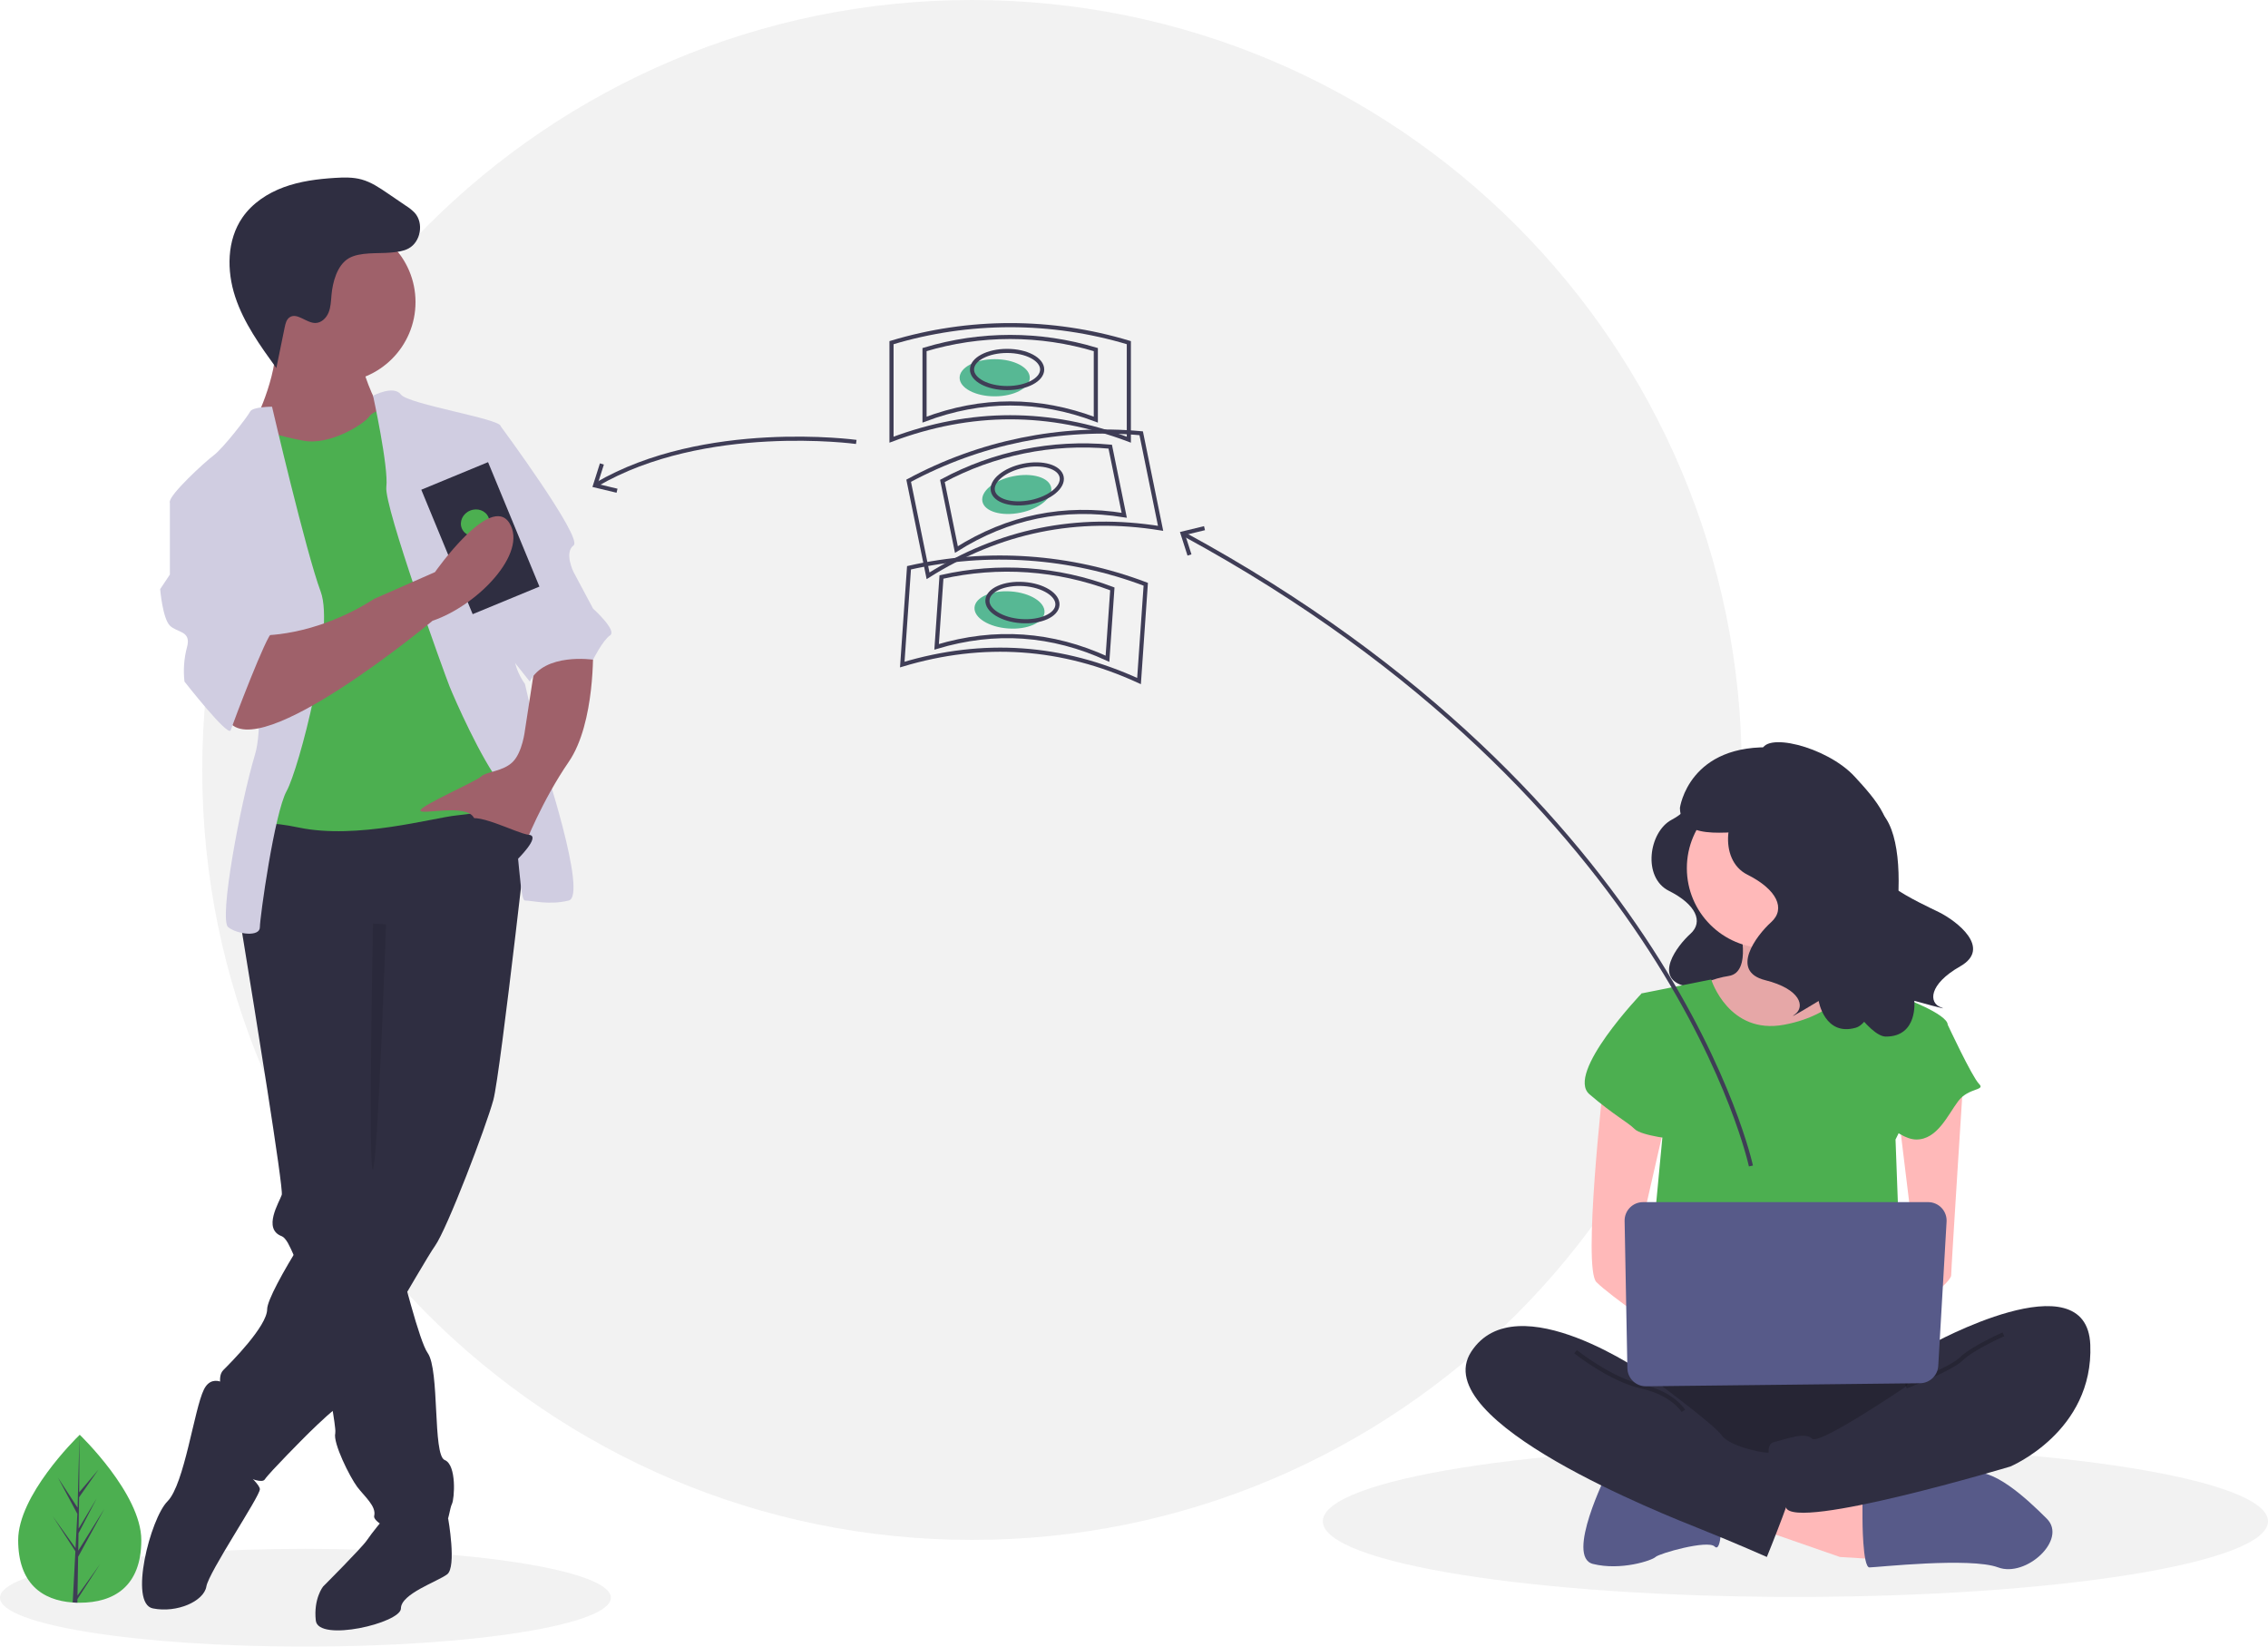
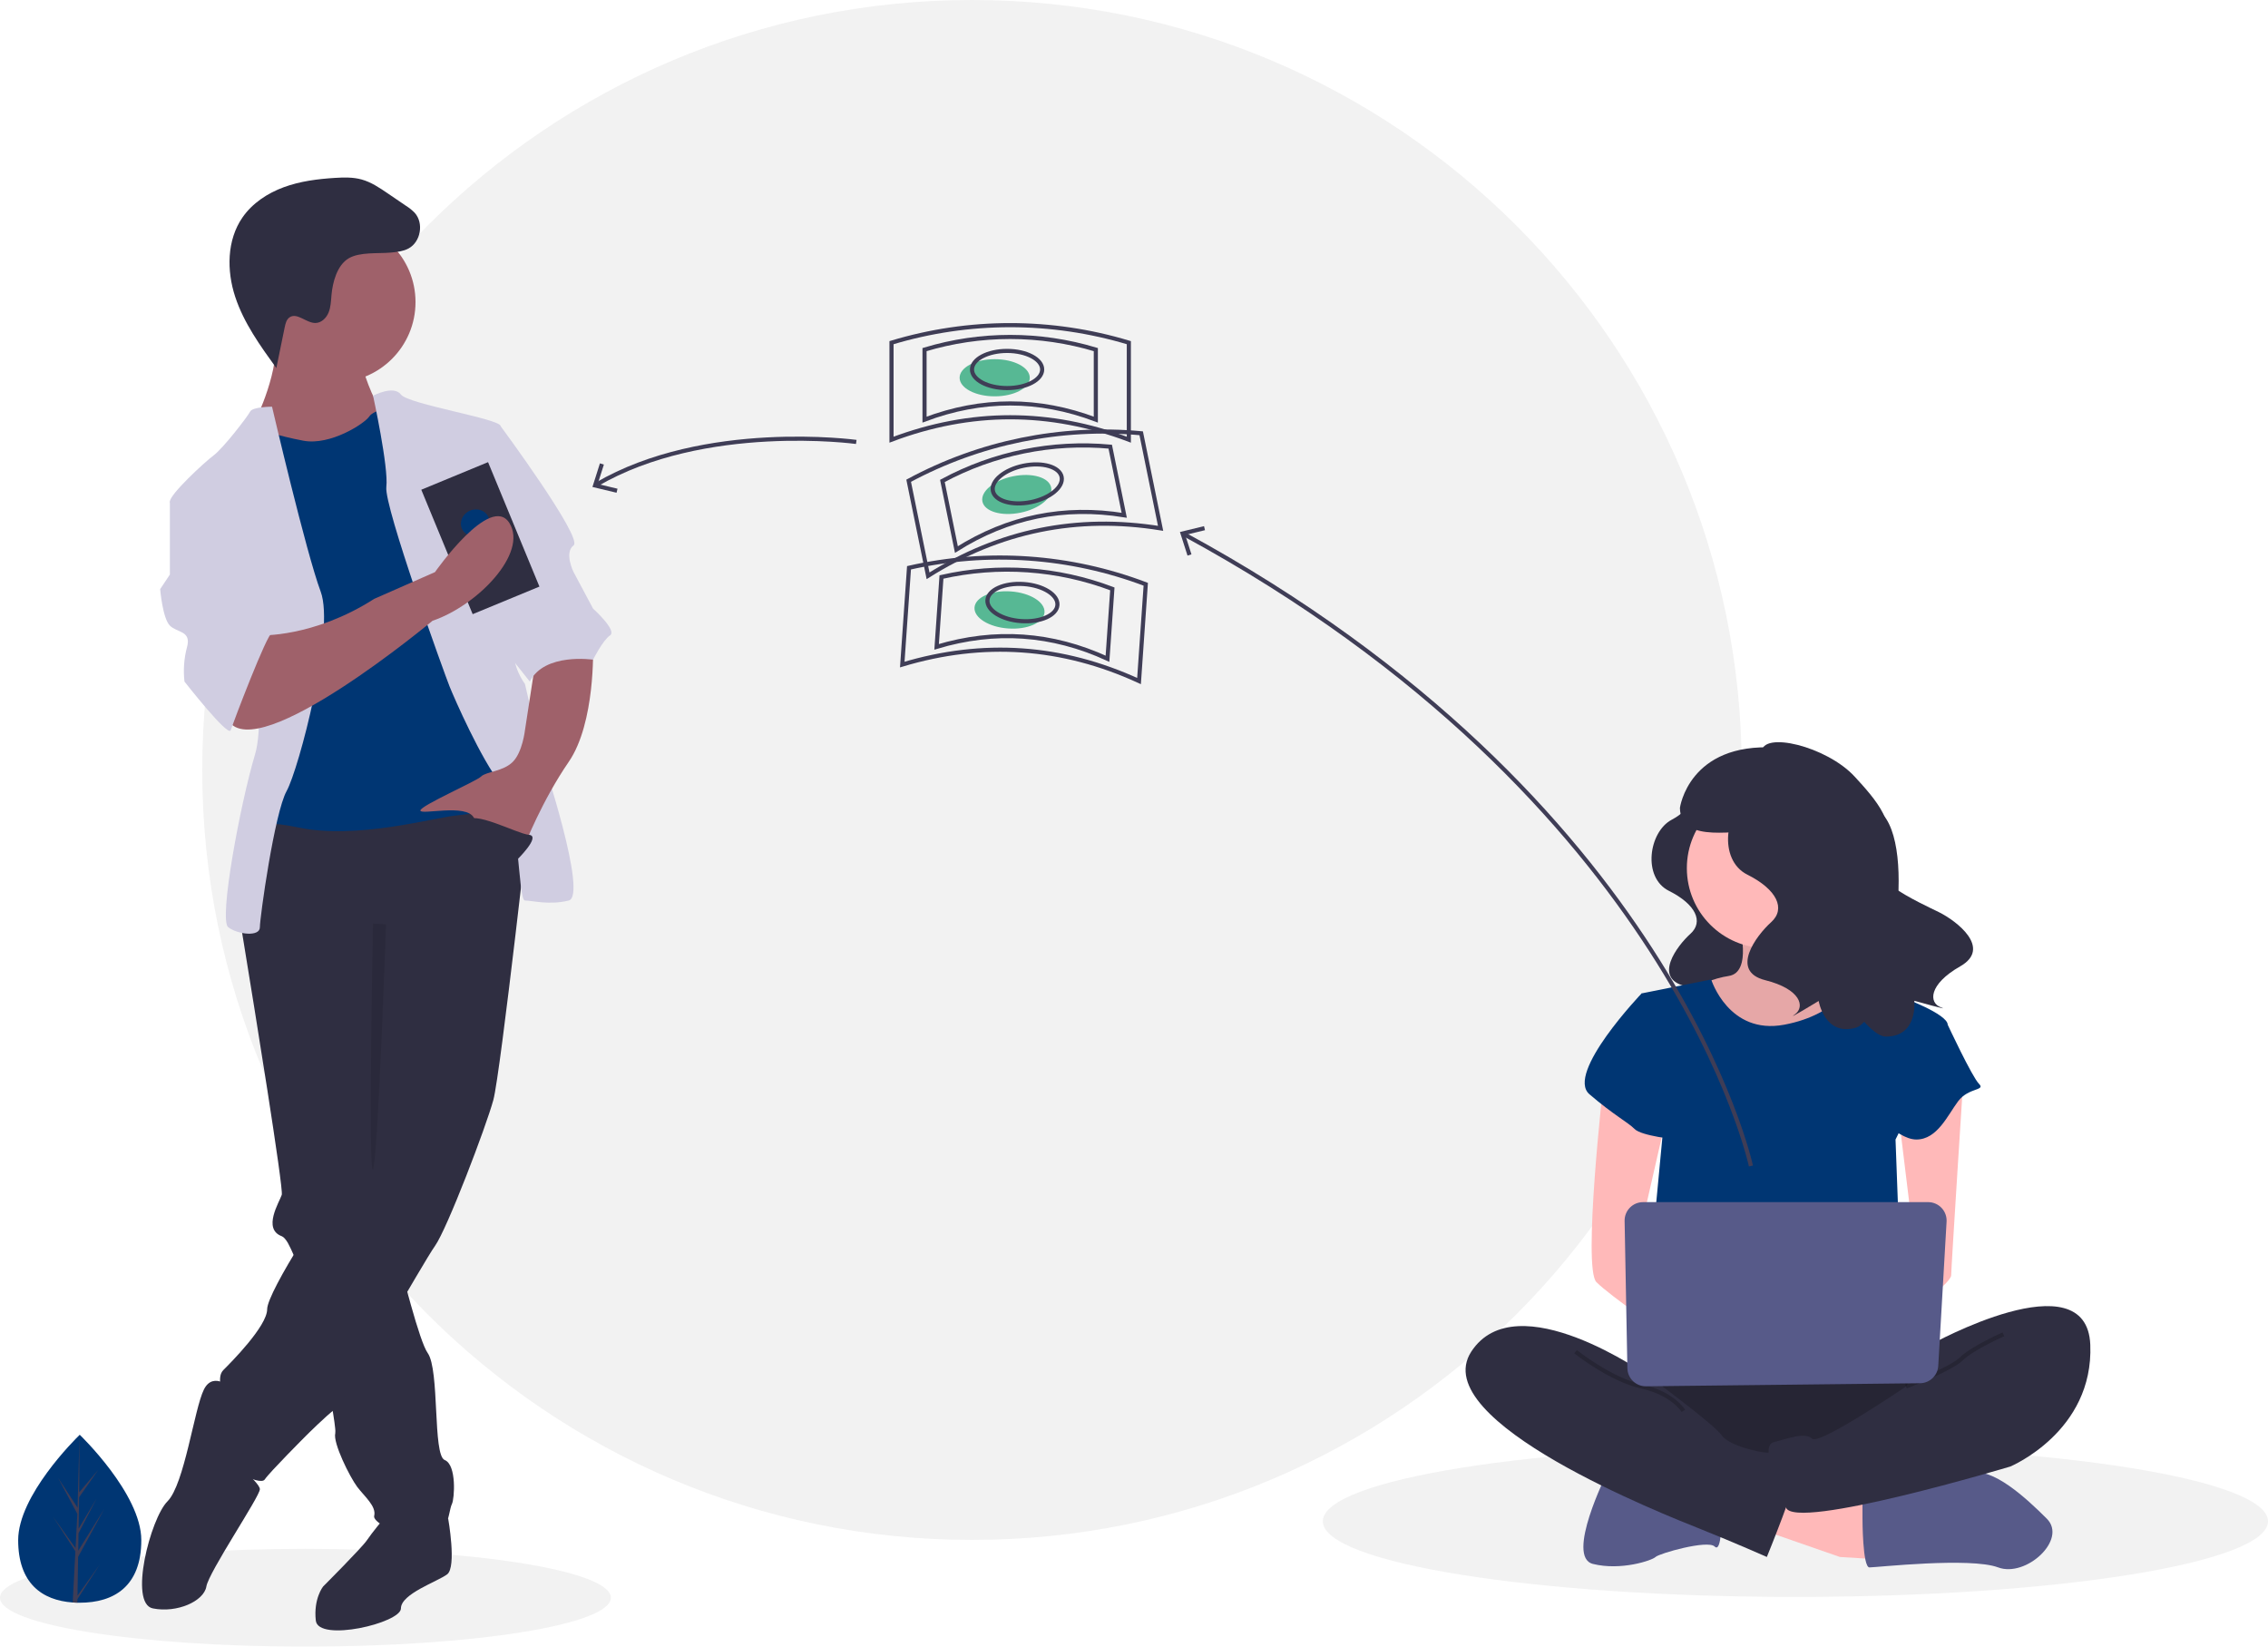
<svg xmlns="http://www.w3.org/2000/svg" data-name="Layer 1" width="1099" height="797.68" viewBox="0 0 1099 797.68">
  <circle cx="471" cy="373" r="373" fill="#f2f2f2" />
  <ellipse cx="148" cy="774" rx="148" ry="23.68" fill="#f2f2f2" />
  <ellipse cx="870" cy="736.969" rx="229" ry="36.64" fill="#f2f2f2" />
  <path d="M869.62,435.945s1.95,6.499-9.098,12.348-14.297,27.945-1.3,34.443,16.897,14.947,10.398,20.796-18.197,21.446-2.6,25.345,17.547,11.698,12.998,14.947,10.398-5.849,10.398-5.849,2.6,15.597,16.247,11.698,51.99-77.985,32.494-88.383S869.62,435.945,869.62,435.945Z" transform="translate(-50.5 -51.15983)" fill="#2f2e41" />
  <path d="M893.175,498.697s6.741,23.594-5.056,25.279a46.052,46.052,0,0,0-20.224,8.426l21.909,28.65h40.447l25.279-25.279s-33.706-25.279-26.965-40.447S893.175,498.697,893.175,498.697Z" transform="translate(-50.5 -51.15983)" fill="#ffb9b9" />
  <path d="M893.175,498.697s6.741,23.594-5.056,25.279a46.052,46.052,0,0,0-20.224,8.426l21.909,28.65h40.447l25.279-25.279s-33.706-25.279-26.965-40.447S893.175,498.697,893.175,498.697Z" transform="translate(-50.5 -51.15983)" opacity="0.1" />
  <polygon points="852.787 740.779 891.549 754.261 918.513 755.946 916.828 732.352 861.213 715.904 852.787 740.779" fill="#ffb9b9" />
  <path d="M953.003,786.882s0,23.594,3.371,23.594,48.874-5.056,62.356,0,33.706-13.482,23.594-23.594-26.606-25.279-36.897-21.909-52.424,11.797-52.424,11.797Z" transform="translate(-50.5 -51.15983)" fill="#575a89" />
  <path d="M829.134,764.974s-20.224,40.447-6.741,43.818,28.65-1.685,30.335-3.371,25.279-8.426,28.65-5.056,3.371-13.482,3.371-13.482Z" transform="translate(-50.5 -51.15983)" fill="#575a89" />
  <path d="M845.987,709.359s-32.021,43.818-8.426,55.615,136.509,11.797,144.936,0,11.797-48.874,0-52.244S845.987,709.359,845.987,709.359Z" transform="translate(-50.5 -51.15983)" fill="#2f2e41" />
  <path d="M845.987,709.359s-32.021,43.818-8.426,55.615,136.509,11.797,144.936,0,11.797-48.874,0-52.244S845.987,709.359,845.987,709.359Z" transform="translate(-50.5 -51.15983)" opacity="0.2" />
  <circle cx="856.157" cy="420.572" r="38.762" fill="#ffb9b9" />
-   <path d="M845.987,532.403l33.706-6.741s8.426,26.965,35.391,21.909,33.706-21.909,33.706-21.909,20.224,8.426,21.909,8.426,23.594,8.426,23.594,13.482-25.279,55.615-25.279,55.615l3.371,91.006-124.712-3.371,8.426-89.321Z" transform="translate(-50.5 -51.15983)" fill="#4caf50" />
+   <path d="M845.987,532.403l33.706-6.741s8.426,26.965,35.391,21.909,33.706-21.909,33.706-21.909,20.224,8.426,21.909,8.426,23.594,8.426,23.594,13.482-25.279,55.615-25.279,55.615l3.371,91.006-124.712-3.371,8.426-89.321Z" transform="translate(-50.5 -51.15983)" fill="#003673" />
  <path d="M827.449,576.22s-10.112,89.321-3.371,96.062,33.706,25.279,33.706,25.279V677.338l-13.482-25.279,13.482-58.985Z" transform="translate(-50.5 -51.15983)" fill="#ffb9b9" />
  <path d="M1001.877,573.692s-5.899,91.849-5.899,95.219-15.168,15.168-20.224,15.168-8.426-8.426-8.426-8.426l11.797-13.482-8.426-69.097Z" transform="translate(-50.5 -51.15983)" fill="#ffb9b9" />
  <path d="M985.866,702.618s75.838-42.132,77.524,0-38.762,58.985-38.762,58.985-104.488,31.332-108.702,19.879-12.64-29.991-5.899-31.676,15.168-5.056,18.538-1.685,45.503-25.279,45.503-25.279Z" transform="translate(-50.5 -51.15983)" fill="#2f2e41" />
  <path d="M1021.258,697.562s-15.168,6.741-20.224,11.797-26.965,13.482-26.965,13.482" transform="translate(-50.5 -51.15983)" fill="none" stroke="#000" stroke-miterlimit="10" stroke-width="2" opacity="0.2" />
-   <path d="M856.099,535.773l-10.112-3.371s-37.077,38.762-25.279,48.874,18.538,13.482,21.909,16.853,20.224,5.056,20.224,5.056Z" transform="translate(-50.5 -51.15983)" fill="#4caf50" />
-   <path d="M979.125,544.2l15.168,3.371s11.797,25.279,15.168,28.65-5.056,1.685-10.112,8.426-10.112,18.538-20.224,18.538-23.594-16.853-23.594-16.853Z" transform="translate(-50.5 -51.15983)" fill="#4caf50" />
+   <path d="M856.099,535.773l-10.112-3.371s-37.077,38.762-25.279,48.874,18.538,13.482,21.909,16.853,20.224,5.056,20.224,5.056Z" transform="translate(-50.5 -51.15983)" fill="#003673" />
+   <path d="M979.125,544.2l15.168,3.371s11.797,25.279,15.168,28.65-5.056,1.685-10.112,8.426-10.112,18.538-20.224,18.538-23.594-16.853-23.594-16.853Z" transform="translate(-50.5 -51.15983)" fill="#003673" />
  <path d="M849.357,717.785s-64.041-45.503-85.95-11.797,94.377,79.209,111.23,85.95,32.021,13.482,32.021,13.482,15.168-37.077,15.168-43.818-11.797-6.741-15.168-6.741-18.538-3.371-21.909-8.426S849.357,717.785,849.357,717.785Z" transform="translate(-50.5 -51.15983)" fill="#2f2e41" />
  <path d="M813.966,705.988s16.853,13.482,32.021,16.853,20.224,11.797,20.224,11.797" transform="translate(-50.5 -51.15983)" fill="none" stroke="#000" stroke-miterlimit="10" stroke-width="2" opacity="0.2" />
  <path d="M837.732,642.622l1.346,71.356a8.933,8.933,0,0,0,9.032,8.764l132.79-1.492a8.933,8.933,0,0,0,8.818-8.418l4.031-69.864a8.933,8.933,0,0,0-8.918-9.447H846.663A8.933,8.933,0,0,0,837.732,642.622Z" transform="translate(-50.5 -51.15983)" fill="#575a89" />
  <path d="M908.728,423.04s2.16,7.199-10.079,13.679-15.839,30.957-1.44,38.157,18.718,16.558,11.519,23.038-20.158,23.758-2.88,28.077,19.438,12.959,14.399,16.558,11.519-6.479,11.519-6.479,2.88,17.278,17.998,12.959,30.203-82.84,13.35-103.064C947.445,427.16,908.728,423.04,908.728,423.04Z" transform="translate(-50.5 -51.15983)" fill="#2f2e41" />
  <path d="M904.13,415.629c.003-10.547,31.559-2.969,45.088,11.758,9.369,10.198,23.599,25.54,11.674,36.355s20.439,24.992,29.119,29.29,25.817,17.443,10.343,26.261-15.224,17.72-9.401,19.827-12.839-3.134-12.839-3.134,1.885,17.415-13.838,17.332-60.832-86.494-50.056-110.513C924.24,420.473,904.13,415.629,904.13,415.629Z" transform="translate(-50.5 -51.15983)" fill="#2f2e41" />
  <path d="M910.965,413.318c-42.198-2.541-46.433,29.223-46.433,29.223.292,18.382,29.483,9.425,37.59,12.165,9.781-7.036,28.636-20.35,42.12-29.851A63.774,63.774,0,0,0,910.965,413.318Z" transform="translate(-50.5 -51.15983)" fill="#2f2e41" />
  <path d="M898.942,616.008S861.09,438.609,624.169,309.92" transform="translate(-50.5 -51.15983)" fill="none" stroke="#3f3d56" stroke-miterlimit="10" stroke-width="2" />
  <polygon points="583.431 254.891 583.905 256.836 574.322 259.16 577.341 268.549 575.435 269.16 571.76 257.724 583.431 254.891" fill="#3f3d56" />
-   <path d="M118.973,797.271c0,22.469-13.356,30.314-29.834,30.314q-.573,0-1.143-.013c-.763-.016-1.52-.053-2.267-.104-14.871-1.052-26.424-9.301-26.424-30.197,0-21.625,27.634-48.912,29.71-50.932l.004-.004c.08-.078.12-.116.12-.116S118.973,774.803,118.973,797.271Z" transform="translate(-50.5 -51.15983)" fill="#4caf50" />
+   <path d="M118.973,797.271c0,22.469-13.356,30.314-29.834,30.314q-.573,0-1.143-.013c-.763-.016-1.52-.053-2.267-.104-14.871-1.052-26.424-9.301-26.424-30.197,0-21.625,27.634-48.912,29.71-50.932l.004-.004c.08-.078.12-.116.12-.116S118.973,774.803,118.973,797.271Z" transform="translate(-50.5 -51.15983)" fill="#003673" />
  <path d="M88.052,824.148,98.964,808.901,88.025,825.822l-.029,1.75c-.763-.016-1.52-.053-2.267-.104l1.176-22.479-.009-.175.02-.033.111-2.123L76.061,785.696,87.062,801.067l.025.451.889-16.985-9.388-17.528,9.503,14.547.925-35.212.004-.12v.116L88.865,774.103l9.347-11.008L88.827,776.495l-.247,15.207,8.727-14.594-8.763,16.832-.138,8.454,12.669-20.313-12.717,23.263Z" transform="translate(-50.5 -51.15983)" fill="#3f3d56" />
  <path d="M261.273,791.45l6.382-4.741s4.224,23.597-.489,27.132-22.391,9.428-22.391,16.498-40.068,16.498-41.246,5.892,3.535-16.498,3.535-16.498,18.855-18.855,21.212-22.391,8.249-10.606,8.249-10.606Z" transform="translate(-50.5 -51.15983)" fill="#2f2e41" />
  <path d="M166.996,498.014s.177,1.037.483,2.934c.283,1.685.672,4.066,1.143,7,4.95,30.204,19.386,119.119,18.408,122.053-1.178,3.535-9.428,16.498,0,20.034.907.342,1.886,1.449,2.934,3.194a68.494,68.494,0,0,1,4.985,11.761c5.621,16.31,11.632,42.413,15.108,60.49,1.52,7.943,2.557,14.33,2.864,17.677a9.612,9.612,0,0,1,.035,2.333c-1.178,4.714,7.071,21.212,10.606,25.926s9.428,9.428,8.249,14.142,29.462,17.677,32.997,9.428,3.535-12.963,4.714-15.32,2.357-18.855-3.535-21.212-2.357-43.603-8.249-51.852c-1.968-2.746-4.973-12.044-8.12-23.227-1.237-4.384-2.487-9.051-3.712-13.729-4.973-19.174-9.38-38.465-9.38-38.465L237.704,493.3l-64.815-8.249-1.662,3.665-3.312,7.271Z" transform="translate(-50.5 -51.15983)" fill="#2f2e41" />
  <path d="M163.461,724.278s-9.428-9.428-14.142,0-9.428,45.96-17.677,54.209-18.855,49.495-7.071,51.852,24.748-3.535,25.926-10.606S176.424,776.13,176.424,772.595s-16.498-16.498-16.498-16.498Z" transform="translate(-50.5 -51.15983)" fill="#2f2e41" />
  <path d="M308.412,433.198s-15.32,137.88-18.855,150.843-22.391,62.458-28.283,70.708-43.603,75.422-48.317,78.957-14.142,12.963-14.142,12.963-17.677,17.677-20.034,21.212-22.391-7.071-23.569-14.142,1.178-18.855,2.357-23.569-2.357-11.785,1.178-15.32,21.212-21.212,21.212-29.462,30.64-56.566,42.425-67.172,9.428-28.283,9.428-28.283V518.047l-64.815-20.034s3.535-56.566,11.785-56.566S295.449,422.592,308.412,433.198Z" transform="translate(-50.5 -51.15983)" fill="#2f2e41" />
  <circle cx="162.456" cy="146.346" r="38.889" fill="#9f616a" />
  <path d="M225.919,228.146s4.714,17.677,10.606,22.391-15.32,24.748-15.32,24.748l-40.068,2.357-7.071-22.391s12.963-25.926,9.428-42.425S225.919,228.146,225.919,228.146Z" transform="translate(-50.5 -51.15983)" fill="#9f616a" />
-   <path d="M242.418,248.18s-10.606,1.178-12.963,4.714-18.855,14.142-31.818,11.785-21.212-5.892-23.569-4.714-7.071,25.926-7.071,25.926l12.963,37.711-2.357,103.705-3.535,28.283s-7.071-9.428,21.212-3.535,64.815-4.714,76.6-5.892,31.818-4.714,32.997-11.785-3.535-32.997-3.535-32.997l-18.855-78.957-11.785-42.425Z" transform="translate(-50.5 -51.15983)" fill="#4caf50" />
+   <path d="M242.418,248.18s-10.606,1.178-12.963,4.714-18.855,14.142-31.818,11.785-21.212-5.892-23.569-4.714-7.071,25.926-7.071,25.926l12.963,37.711-2.357,103.705-3.535,28.283s-7.071-9.428,21.212-3.535,64.815-4.714,76.6-5.892,31.818-4.714,32.997-11.785-3.535-32.997-3.535-32.997l-18.855-78.957-11.785-42.425Z" transform="translate(-50.5 -51.15983)" fill="#003673" />
  <path d="M231.271,242.861s9.968-5.287,13.504-.573,48.317,11.785,48.317,15.32,9.428,98.991,7.071,107.24,4.714,17.677,4.714,17.677l8.249,35.354s22.391,67.172,12.963,69.529-17.677,0-21.212,0-2.357-44.782-11.785-56.566-22.391-41.246-24.748-47.138-31.818-87.206-30.64-96.634S231.271,242.861,231.271,242.861Z" transform="translate(-50.5 -51.15983)" fill="#d0cde1" />
  <path d="M182.316,248.18s-9.428,0-10.606,2.357S158.747,268.214,154.033,271.749,132.821,290.604,132.821,294.14s34.175,29.462,34.175,29.462,14.142,69.529,7.071,93.098-17.677,80.135-12.963,83.671,15.32,4.714,15.32,0,7.071-55.388,12.963-65.994,23.569-77.778,16.498-96.634S182.316,248.18,182.316,248.18Z" transform="translate(-50.5 -51.15983)" fill="#d0cde1" />
  <path d="M337.873,364.847s1.178,36.532-11.785,55.388-21.212,40.068-21.212,40.068-21.212-5.892-24.748-12.963-25.926-1.178-25.926-3.535,27.105-14.142,29.462-16.498,10.606-2.357,15.32-7.071,5.892-15.32,5.892-15.32l4.714-30.64Z" transform="translate(-50.5 -51.15983)" fill="#9f616a" />
  <path d="M239.741,173.528c2.992-.272,6.077-.571,8.721-1.997,5.925-3.195,7.496-12.294,2.986-17.291a22.344,22.344,0,0,0-4.143-3.331l-8.958-6.097c-3.962-2.697-8.017-5.437-12.638-6.709-4.179-1.15-8.594-1.032-12.92-.763-8.399.522-16.849,1.6-24.749,4.5s-15.268,7.751-20.052,14.673c-7.585,10.974-7.689,25.775-3.511,38.444s12.112,23.701,19.931,34.51l4.057-19.795c.361-1.763.829-3.695,2.295-4.739,3.645-2.593,8.103,2.731,12.576,2.697,2.874-.022,5.287-2.386,6.376-5.046s1.161-5.605,1.413-8.468c.534-6.064,2.653-14.502,8.396-17.847C224.872,173.153,233.726,174.074,239.741,173.528Z" transform="translate(-50.5 -51.15983)" fill="#2f2e41" />
  <path d="M237.56,498.965s-3.98,115.127-6.337,118.663,0-119.025,0-119.025Z" transform="translate(-50.5 -51.15983)" opacity="0.1" />
  <path d="M283.664,257.607h9.428s40.068,54.209,35.354,57.745,0,12.963,0,12.963l9.428,17.677s11.785,10.606,8.249,12.963-8.249,11.785-8.249,11.785-23.569-3.535-30.64,10.606L291.949,362.05Z" transform="translate(-50.5 -51.15983)" fill="#d0cde1" />
  <rect x="265.768" y="279.254" width="35" height="65.224" transform="translate(-148.0884 80.56853) rotate(-22.43787)" fill="#2f2e41" />
-   <ellipse cx="280.75" cy="304.458" rx="7" ry="6.431" transform="translate(-145.4514 79.04643) rotate(-22.43785)" fill="#4caf50" />
+   <ellipse cx="280.75" cy="304.458" rx="7" ry="6.431" transform="translate(-145.4514 79.04643) rotate(-22.43785)" fill="#003673" />
  <path d="M260.095,351.884s-84.849,70.708-98.991,48.317,15.32-41.246,15.32-41.246,25.926,1.178,55.388-17.677l29.462-12.963s26.896-38.399,36.061-23.777S281.69,344.608,260.095,351.884Z" transform="translate(-50.5 -51.15983)" fill="#9f616a" />
  <path d="M145.784,289.426,132.821,294.14v35.354l-4.714,7.071s1.178,14.142,4.714,17.677,10.606,2.357,8.249,10.606a44.667,44.667,0,0,0-1.178,16.498s21.212,27.105,22.391,23.569,17.677-47.138,20.034-47.138-23.569-68.351-23.569-68.351Z" transform="translate(-50.5 -51.15983)" fill="#d0cde1" />
  <path d="M300.752,467.963s12.185-11.785,6.093-12.374-27.305-12.374-30.84-6.482S300.752,467.963,300.752,467.963Z" transform="translate(-50.5 -51.15983)" fill="#2f2e41" />
  <ellipse cx="482" cy="183" rx="17" ry="9" fill="#57b894" />
  <path d="M597.5,264.16q-57.5-21.717-115,0v-47a199.038,199.038,0,0,1,115,0Z" transform="translate(-50.5 -51.15983)" fill="none" stroke="#3f3d56" stroke-miterlimit="10" stroke-width="2" />
  <path d="M581.5,254.44q-41.5-15.674-83,0V220.519a143.653,143.653,0,0,1,83,0Z" transform="translate(-50.5 -51.15983)" fill="none" stroke="#3f3d56" stroke-miterlimit="10" stroke-width="2" />
  <ellipse cx="488" cy="179" rx="17" ry="9" fill="none" stroke="#3f3d56" stroke-miterlimit="10" stroke-width="2" />
  <ellipse cx="543.2" cy="290.706" rx="17" ry="9" transform="translate(-97.66163 63.33821) rotate(-11.53546)" fill="#57b894" />
  <path d="M612.886,307.101q-60.681-9.779-112.677,22.997l-9.399-46.051a199.038,199.038,0,0,1,112.677-22.997Z" transform="translate(-50.5 -51.15983)" fill="none" stroke="#3f3d56" stroke-miterlimit="10" stroke-width="2" />
  <path d="M595.266,300.777q-43.796-7.058-81.323,16.598L507.159,284.139a143.653,143.653,0,0,1,81.323-16.598Z" transform="translate(-50.5 -51.15983)" fill="none" stroke="#3f3d56" stroke-miterlimit="10" stroke-width="2" />
  <ellipse cx="548.279" cy="285.587" rx="17" ry="9" transform="translate(-96.53536 64.25047) rotate(-11.53546)" fill="none" stroke="#3f3d56" stroke-miterlimit="10" stroke-width="2" />
  <ellipse cx="539.675" cy="346.645" rx="9" ry="17" transform="translate(105.9025 809.7943) rotate(-86.0194)" fill="#57b894" />
  <path d="M602.435,381.085q-55.854-25.656-114.723-7.983l3.263-46.887a199.038,199.038,0,0,1,114.723,7.983Z" transform="translate(-50.5 -51.15983)" fill="none" stroke="#3f3d56" stroke-miterlimit="10" stroke-width="2" />
  <path d="M587.149,370.278Q546.837,351.761,504.349,364.516l2.355-33.84a143.653,143.653,0,0,1,82.8,5.762Z" transform="translate(-50.5 -51.15983)" fill="none" stroke="#3f3d56" stroke-miterlimit="10" stroke-width="2" />
  <ellipse cx="545.938" cy="343.071" rx="9" ry="17" transform="translate(115.2961 812.7167) rotate(-86.0194)" fill="none" stroke="#3f3d56" stroke-miterlimit="10" stroke-width="2" />
  <path d="M465.422,265.251s-73.496-10.055-125.982,20.704" transform="translate(-50.5 -51.15983)" fill="none" stroke="#3f3d56" stroke-miterlimit="10" stroke-width="2" />
  <polygon points="290.708 224.459 292.617 225.063 289.633 234.462 299.227 236.751 298.76 238.698 287.077 235.907 290.708 224.459" fill="#3f3d56" />
</svg>
